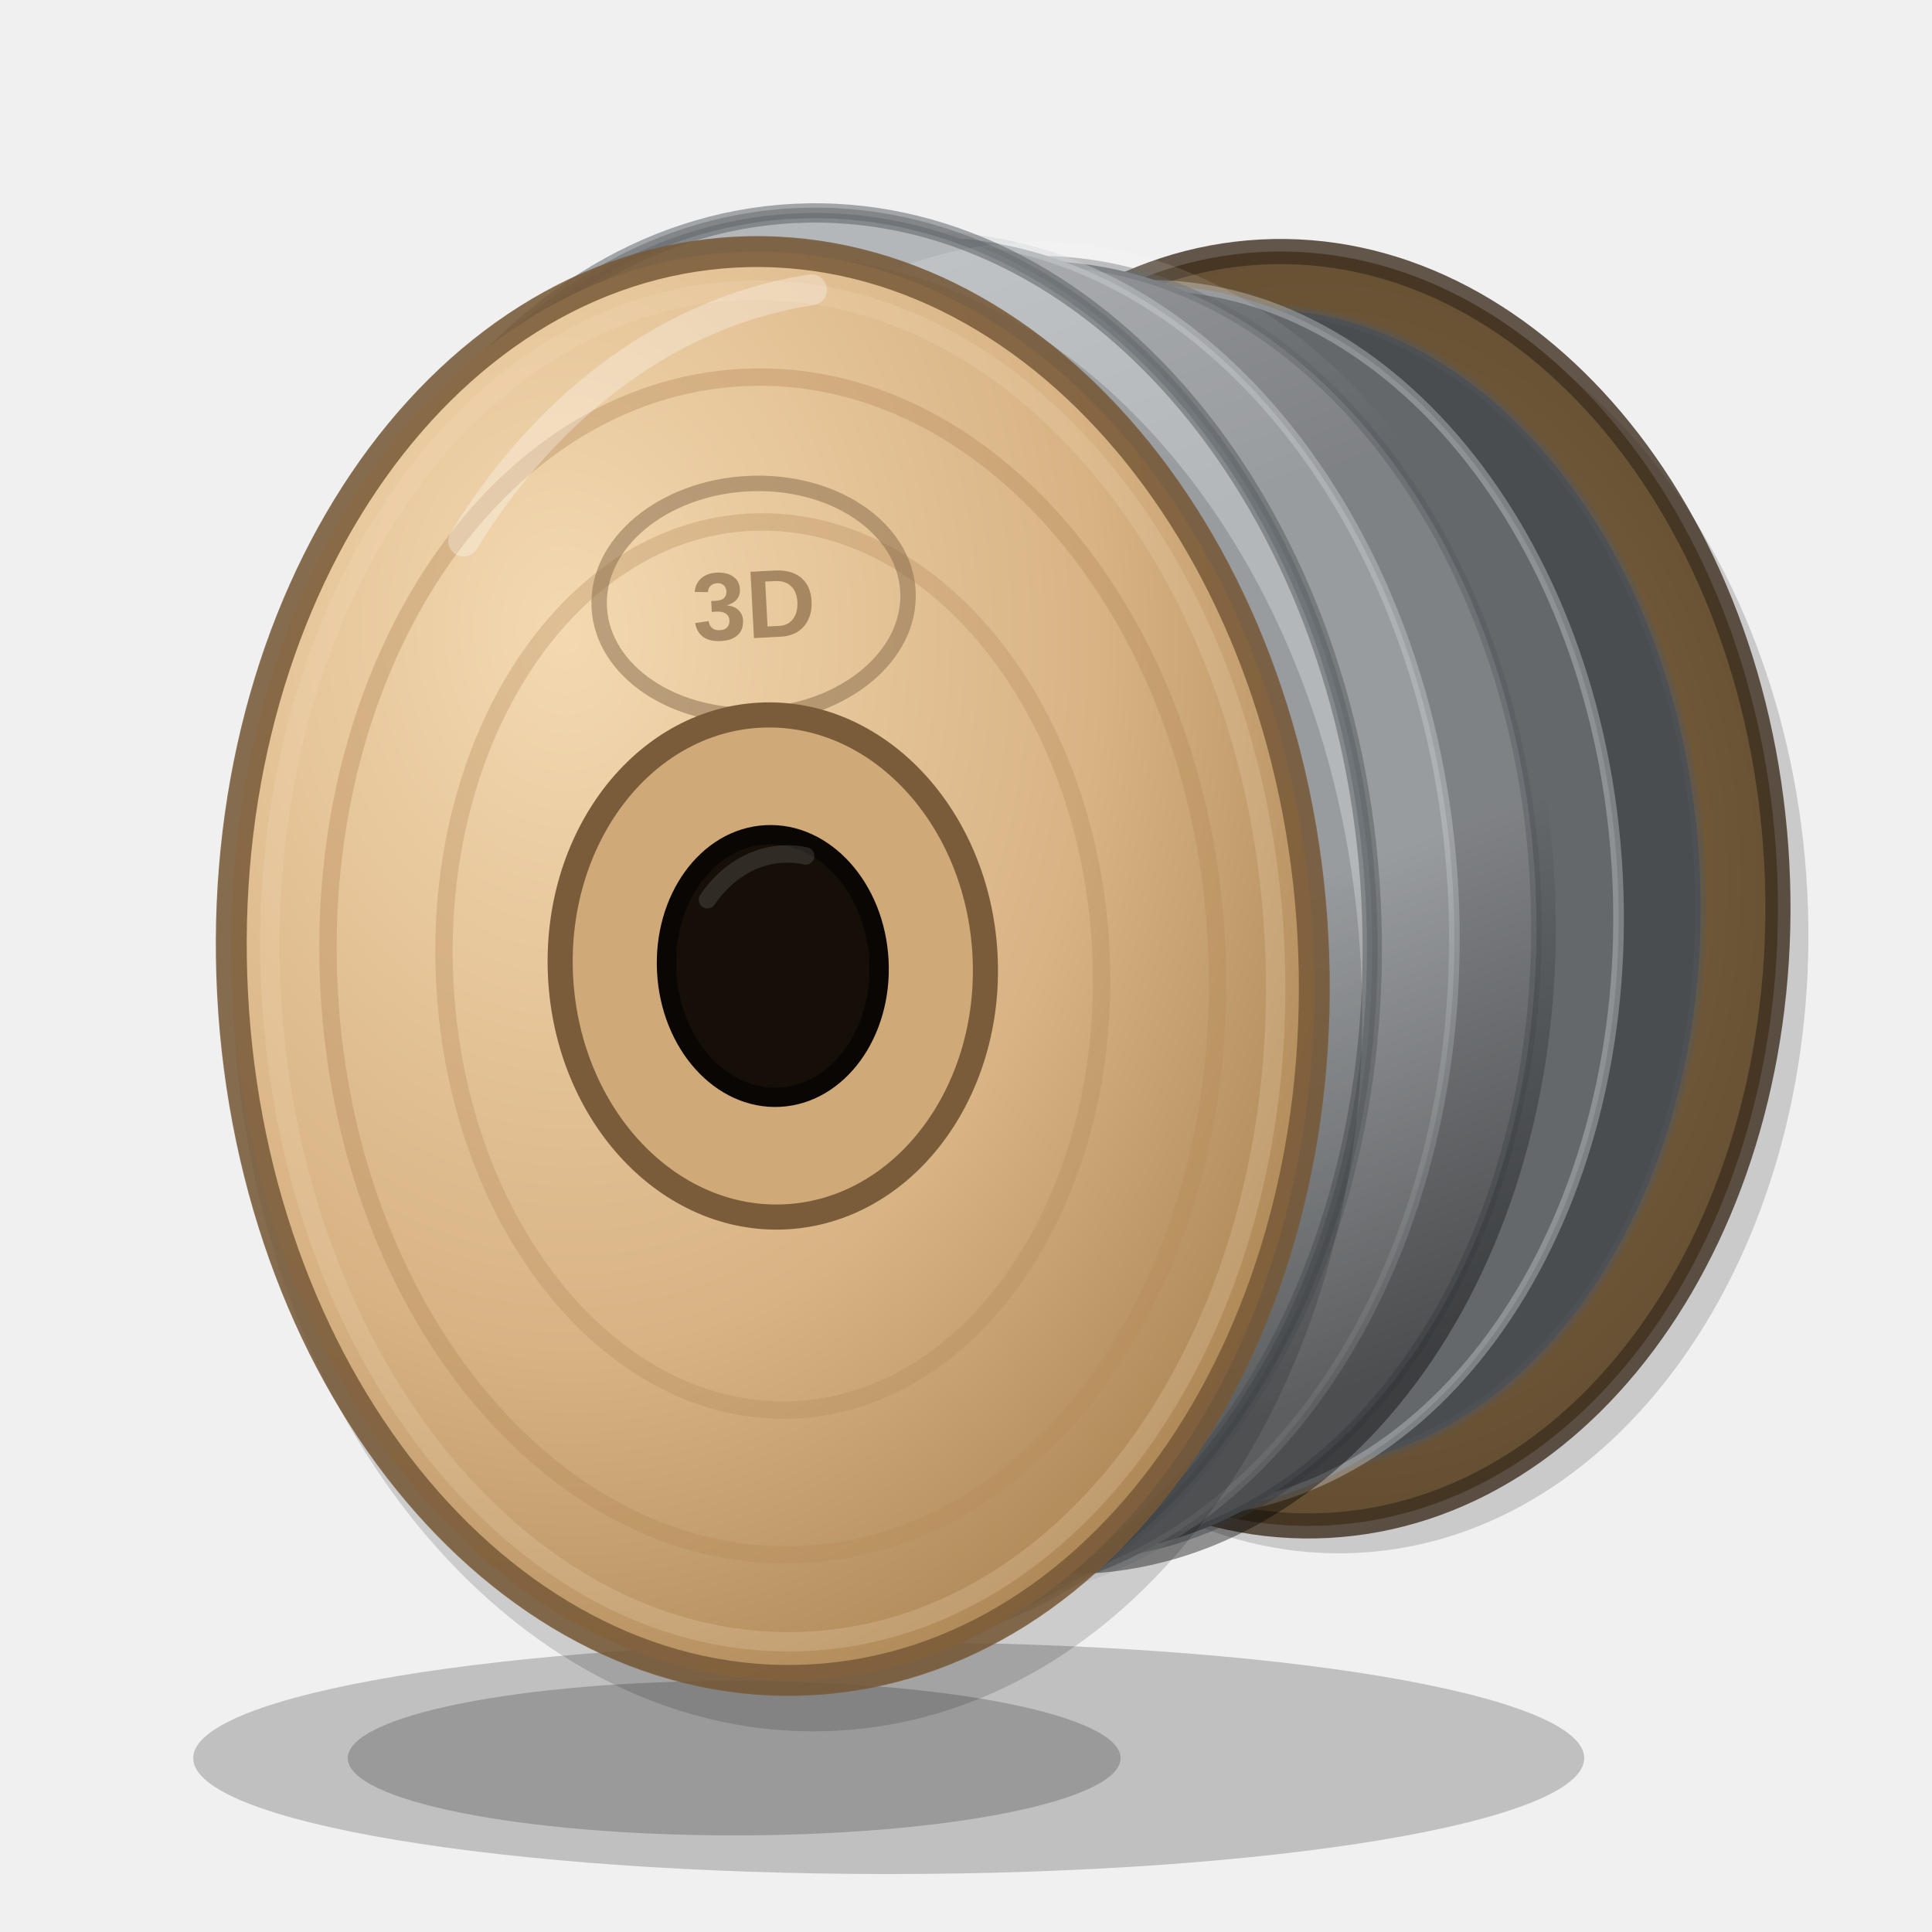
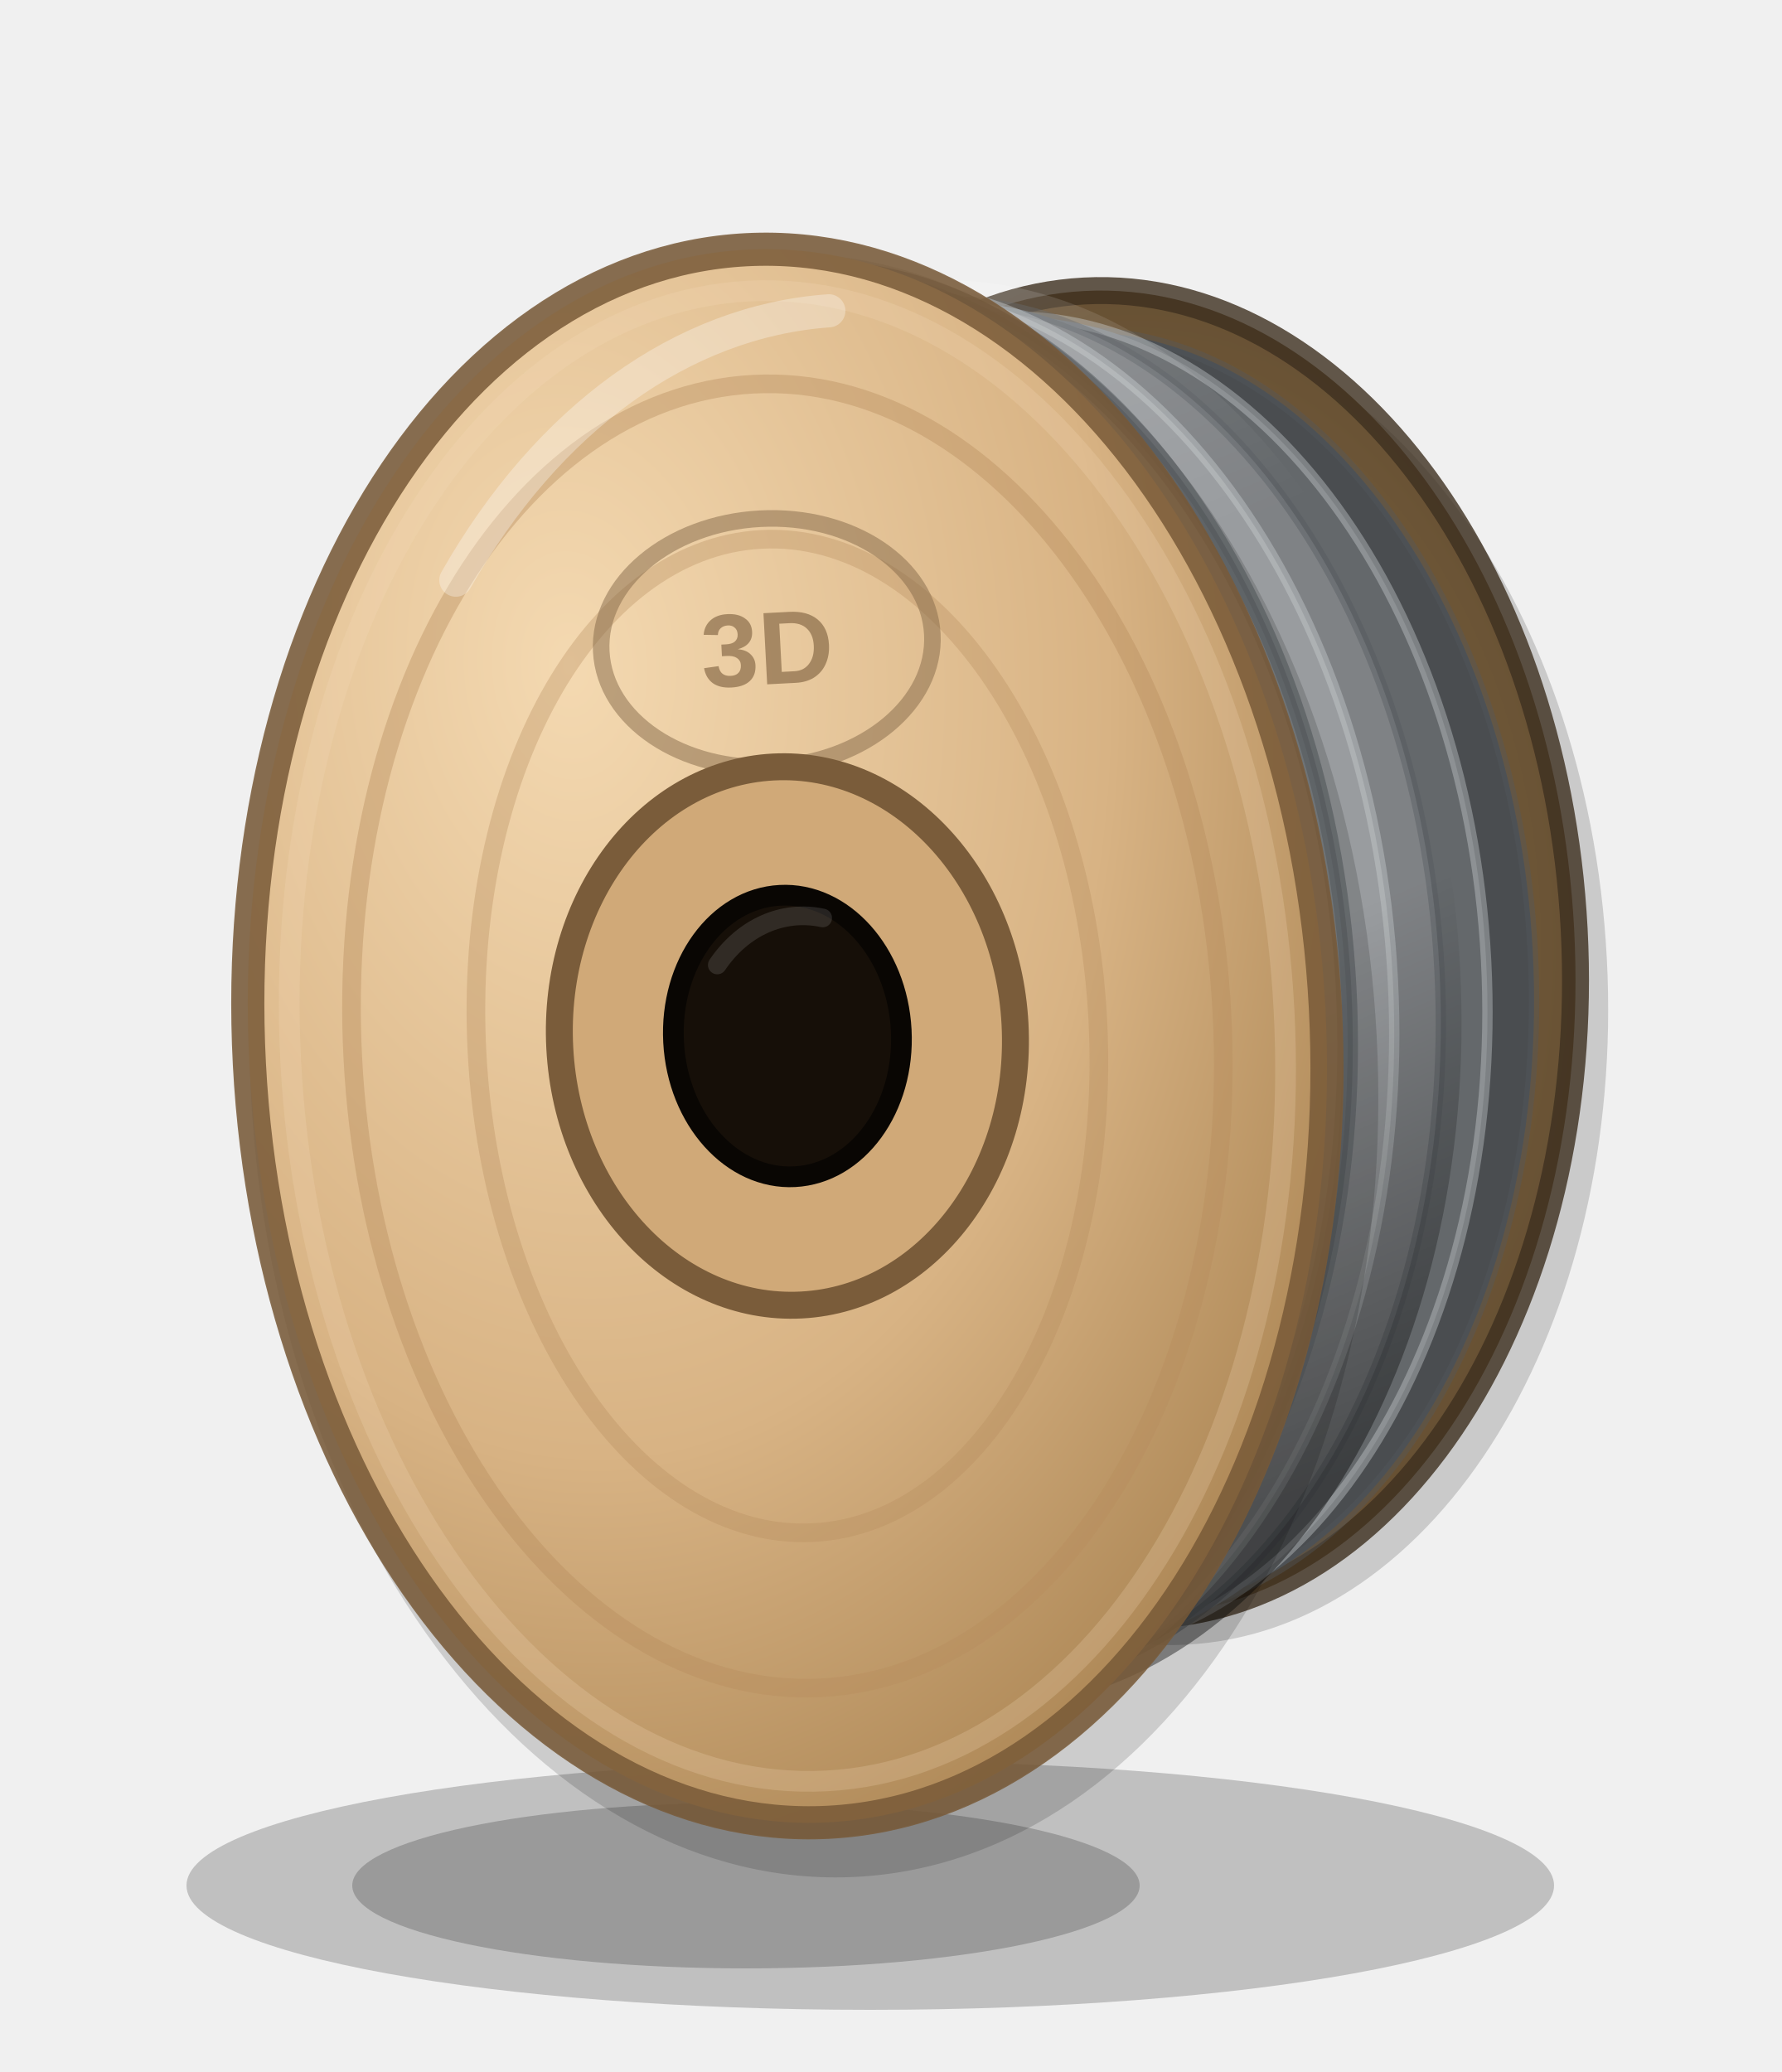
- <svg xmlns="http://www.w3.org/2000/svg" viewBox="0 0 100 100" role="img" aria-label="Filament spool" focusable="false">
+ <svg xmlns="http://www.w3.org/2000/svg" viewBox="0 0 86 100" role="img" aria-label="Filament spool" focusable="false">
  <defs>
    <radialGradient id="spoolff" cx="32%" cy="26%" r="90%">
      <stop offset="0" stop-color="#f4d9b1" />
      <stop offset="0.55" stop-color="#d8b384" />
      <stop offset="1" stop-color="#a07a48" />
    </radialGradient>
    <radialGradient id="spoolrf" cx="54%" cy="48%" r="84%">
      <stop offset="0" stop-color="#8a6f47" />
      <stop offset="1" stop-color="#4d3a25" />
    </radialGradient>
    <linearGradient id="spoolbs" x1="0" y1="0" x2="0.25" y2="1">
      <stop offset="0" stop-color="#fff" stop-opacity="0.22" />
      <stop offset="0.36" stop-color="#fff" stop-opacity="0" />
      <stop offset="0.64" stop-color="#000" stop-opacity="0" />
      <stop offset="1" stop-color="#000" stop-opacity="0.4" />
    </linearGradient>
  </defs>
-   <ellipse cx="46" cy="91" rx="36" ry="6" fill="#000" opacity="0.2" />
-   <ellipse cx="38" cy="91" rx="20" ry="4" fill="#000" opacity="0.2" />
-   <ellipse cx="68.5" cy="47.5" rx="25" ry="33" transform="rotate(-3 67 46)" fill="#000" opacity="0.16" />
-   <ellipse cx="67" cy="46" rx="25" ry="33" transform="rotate(-3 67 46)" fill="url(#spoolrf)" />
-   <ellipse cx="67" cy="46" rx="25" ry="33" transform="rotate(-3 67 46)" fill="none" stroke="#3d2f1f" stroke-width="1.3" opacity="0.8" />
-   <g stroke-width="0.55" stroke-opacity="0.4">
-     <ellipse cx="66" cy="46" rx="22" ry="30" transform="rotate(-3 66 46)" fill="#4a4d50" stroke="#53595e" />
-     <ellipse cx="60.25" cy="46.5" rx="23.5" ry="31.75" transform="rotate(-3 60.25 46.5)" fill="#64686b" stroke="#cbcfd2" />
-     <ellipse cx="54.5" cy="47" rx="25" ry="33.5" transform="rotate(-3 54.5 47)" fill="#7f8285" stroke="#53595e" />
-     <ellipse cx="48.75" cy="47.5" rx="26.5" ry="35.25" transform="rotate(-3 48.75 47.5)" fill="#999c9f" stroke="#cbcfd2" />
-     <ellipse cx="43" cy="48" rx="28" ry="37" transform="rotate(-3 43 48)" fill="#b3b7ba" stroke="#53595e" />
+   <ellipse cx="42" cy="91" rx="33" ry="6" fill="#000" opacity="0.2" />
+   <ellipse cx="36" cy="91" rx="19" ry="4" fill="#000" opacity="0.2" />
+   <ellipse cx="55.5" cy="47.5" rx="22" ry="32" transform="rotate(-3 54 46)" fill="#000" opacity="0.16" />
+   <ellipse cx="54" cy="46" rx="22" ry="32" transform="rotate(-3 54 46)" fill="url(#spoolrf)" />
+   <ellipse cx="54" cy="46" rx="22" ry="32" transform="rotate(-3 54 46)" fill="none" stroke="#3d2f1f" stroke-width="1.3" opacity="0.8" />
+   <g stroke-width="0.5" stroke-opacity="0.4">
+     <ellipse cx="53" cy="47" rx="21" ry="31" transform="rotate(-3 53 47)" fill="#4a4d50" stroke="#53595e" />
+     <ellipse cx="49.75" cy="47.5" rx="22" ry="32.25" transform="rotate(-3 49.75 47.5)" fill="#64686b" stroke="#cbcfd2" />
+     <ellipse cx="46.5" cy="48" rx="23" ry="33.5" transform="rotate(-3 46.5 48)" fill="#7f8285" stroke="#53595e" />
+     <ellipse cx="43.25" cy="48.5" rx="24" ry="34.75" transform="rotate(-3 43.25 48.5)" fill="#999c9f" stroke="#cbcfd2" />
+     <ellipse cx="40" cy="49" rx="25" ry="36" transform="rotate(-3 40 49)" fill="#b3b7ba" stroke="#53595e" />
  </g>
-   <ellipse cx="54.5" cy="47" rx="26" ry="34.5" transform="rotate(-3 54.5 47)" fill="url(#spoolbs)" />
-   <ellipse cx="43" cy="48" rx="28" ry="37" transform="rotate(-3 43 48)" fill="none" stroke="#53595e" stroke-width="1" opacity="0.5" />
-   <ellipse cx="40" cy="50" rx="27.5" ry="36.5" transform="rotate(-3 40 50)" fill="none" stroke="#000" stroke-width="2.5" opacity="0.12" />
-   <g transform="rotate(-3 40 50)">
-     <ellipse cx="41.2" cy="51.5" rx="29.2" ry="38.2" fill="#000" opacity="0.15" />
-     <ellipse cx="40" cy="50" rx="28" ry="37" fill="url(#spoolff)" />
-     <ellipse cx="40" cy="50" rx="28" ry="37" fill="none" stroke="#785937" stroke-width="1.6" opacity="0.85" />
-     <ellipse cx="40" cy="50" rx="23" ry="30.5" fill="none" stroke="#b78c5d" stroke-width="0.9" opacity="0.4" />
-     <ellipse cx="40" cy="50" rx="17" ry="23" fill="none" stroke="#b78c5d" stroke-width="0.9" opacity="0.34" />
-     <ellipse cx="40" cy="50" rx="26" ry="35" fill="none" stroke="#f4dcbb" stroke-width="1" opacity="0.22" />
-     <ellipse cx="40" cy="31" rx="8" ry="6" fill="none" stroke="#836747" stroke-width="0.8" opacity="0.5" />
-     <text x="40" y="33" text-anchor="middle" font-family="Arial, Helvetica, sans-serif" font-weight="800" font-size="5" fill="#7a5c3a" opacity="0.6">3D</text>
-     <ellipse cx="40" cy="50" rx="11" ry="13" fill="#d0a978" />
-     <ellipse cx="40" cy="50" rx="11" ry="13" fill="none" stroke="#7a5c3a" stroke-width="1.3" />
-     <ellipse cx="40" cy="50" rx="5.5" ry="6.8" fill="#160f08" />
-     <ellipse cx="40" cy="50" rx="5.5" ry="6.8" fill="none" stroke="#090603" stroke-width="1" />
-     <path d="M36.8 46.4 A5.5 6.8 0 0 1 42 44.4" fill="none" stroke="#fff" stroke-width="0.9" opacity="0.12" stroke-linecap="round" />
+   <ellipse cx="46.5" cy="48" rx="24" ry="34.5" transform="rotate(-3 46.5 48)" fill="url(#spoolbs)" />
+   <ellipse cx="40" cy="49" rx="25" ry="36" transform="rotate(-3 40 49)" fill="none" stroke="#53595e" stroke-width="1" opacity="0.5" />
+   <ellipse cx="38" cy="50" rx="25.5" ry="37.5" transform="rotate(-3 38 50)" fill="none" stroke="#000" stroke-width="2.5" opacity="0.12" />
+   <g transform="rotate(-3 38 50)">
+     <ellipse cx="39.2" cy="51.5" rx="27.2" ry="39.2" fill="#000" opacity="0.15" />
+     <ellipse cx="38" cy="50" rx="26" ry="38" fill="url(#spoolff)" />
+     <ellipse cx="38" cy="50" rx="26" ry="38" fill="none" stroke="#785937" stroke-width="1.6" opacity="0.85" />
+     <ellipse cx="38" cy="50" rx="21" ry="31.5" fill="none" stroke="#b78c5d" stroke-width="0.9" opacity="0.4" />
+     <ellipse cx="38" cy="50" rx="15" ry="24" fill="none" stroke="#b78c5d" stroke-width="0.9" opacity="0.34" />
+     <ellipse cx="38" cy="50" rx="24" ry="36" fill="none" stroke="#f4dcbb" stroke-width="1" opacity="0.22" />
+     <ellipse cx="38" cy="31" rx="8" ry="6" fill="none" stroke="#836747" stroke-width="0.8" opacity="0.5" />
+     <text x="38" y="33" text-anchor="middle" font-family="Arial, Helvetica, sans-serif" font-weight="800" font-size="5" fill="#7a5c3a" opacity="0.6">3D</text>
+     <ellipse cx="38" cy="50" rx="11" ry="13" fill="#d0a978" />
+     <ellipse cx="38" cy="50" rx="11" ry="13" fill="none" stroke="#7a5c3a" stroke-width="1.3" />
+     <ellipse cx="38" cy="50" rx="5.5" ry="6.8" fill="#160f08" />
+     <ellipse cx="38" cy="50" rx="5.5" ry="6.8" fill="none" stroke="#090603" stroke-width="1" />
+     <path d="M34.8 46.4 A5.5 6.8 0 0 1 40 44.4" fill="none" stroke="#fff" stroke-width="0.9" opacity="0.12" stroke-linecap="round" />
  </g>
-   <path d="M24 28 A28 37 -3 0 1 42 15" fill="none" stroke="#fff" stroke-width="1.6" opacity="0.3" stroke-linecap="round" />
+   <path d="M22 28 A26 38 -3 0 1 40 15" fill="none" stroke="#fff" stroke-width="1.6" opacity="0.3" stroke-linecap="round" />
</svg>
